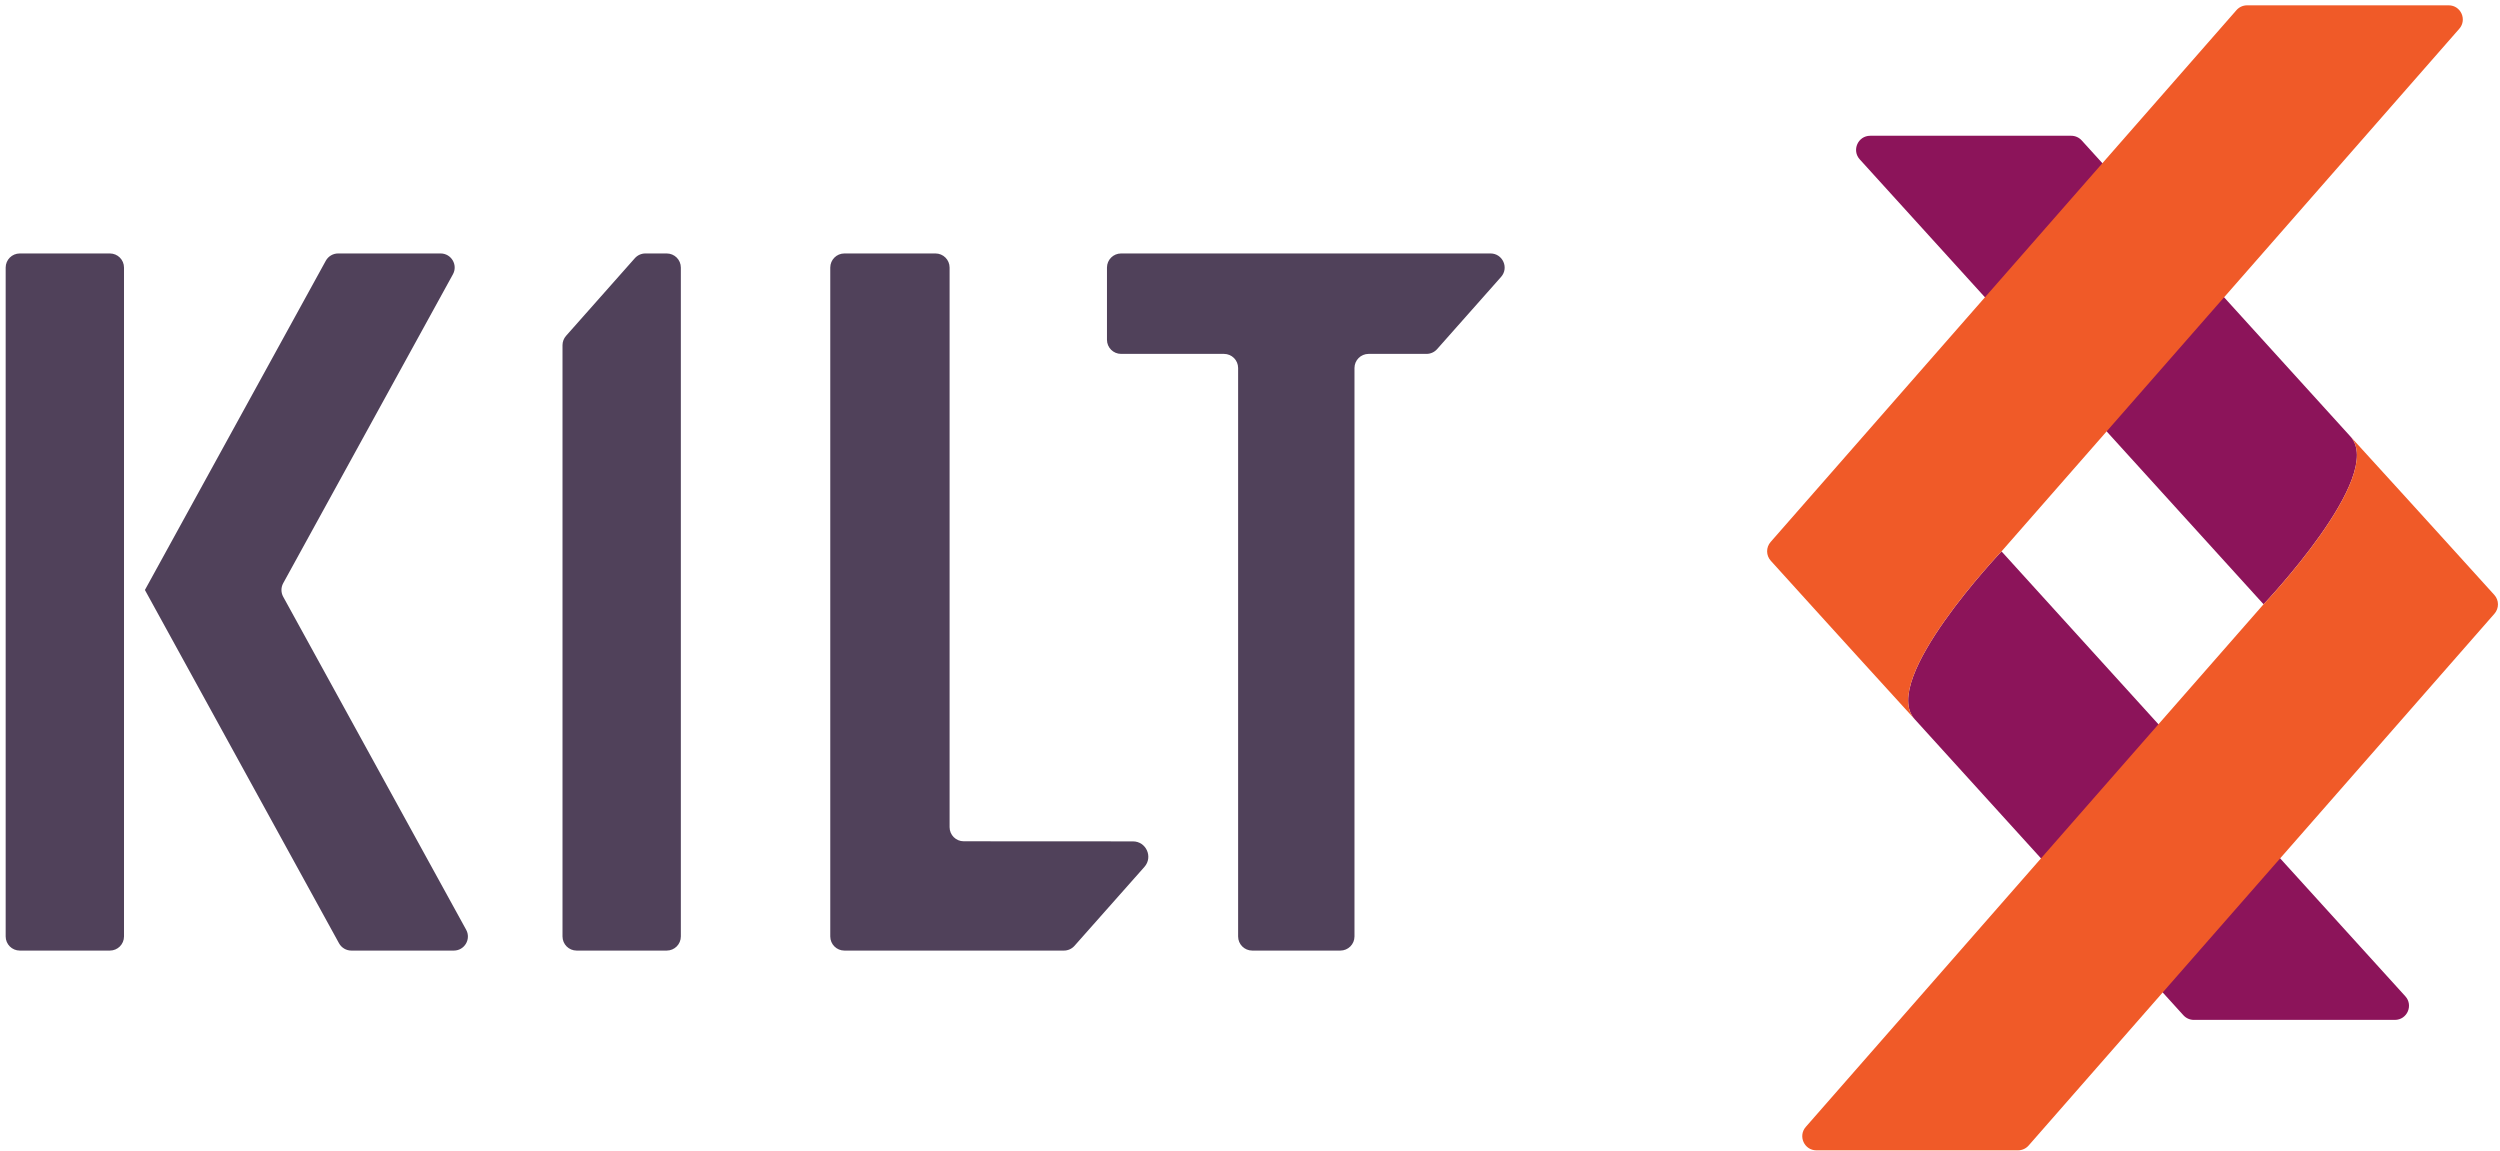
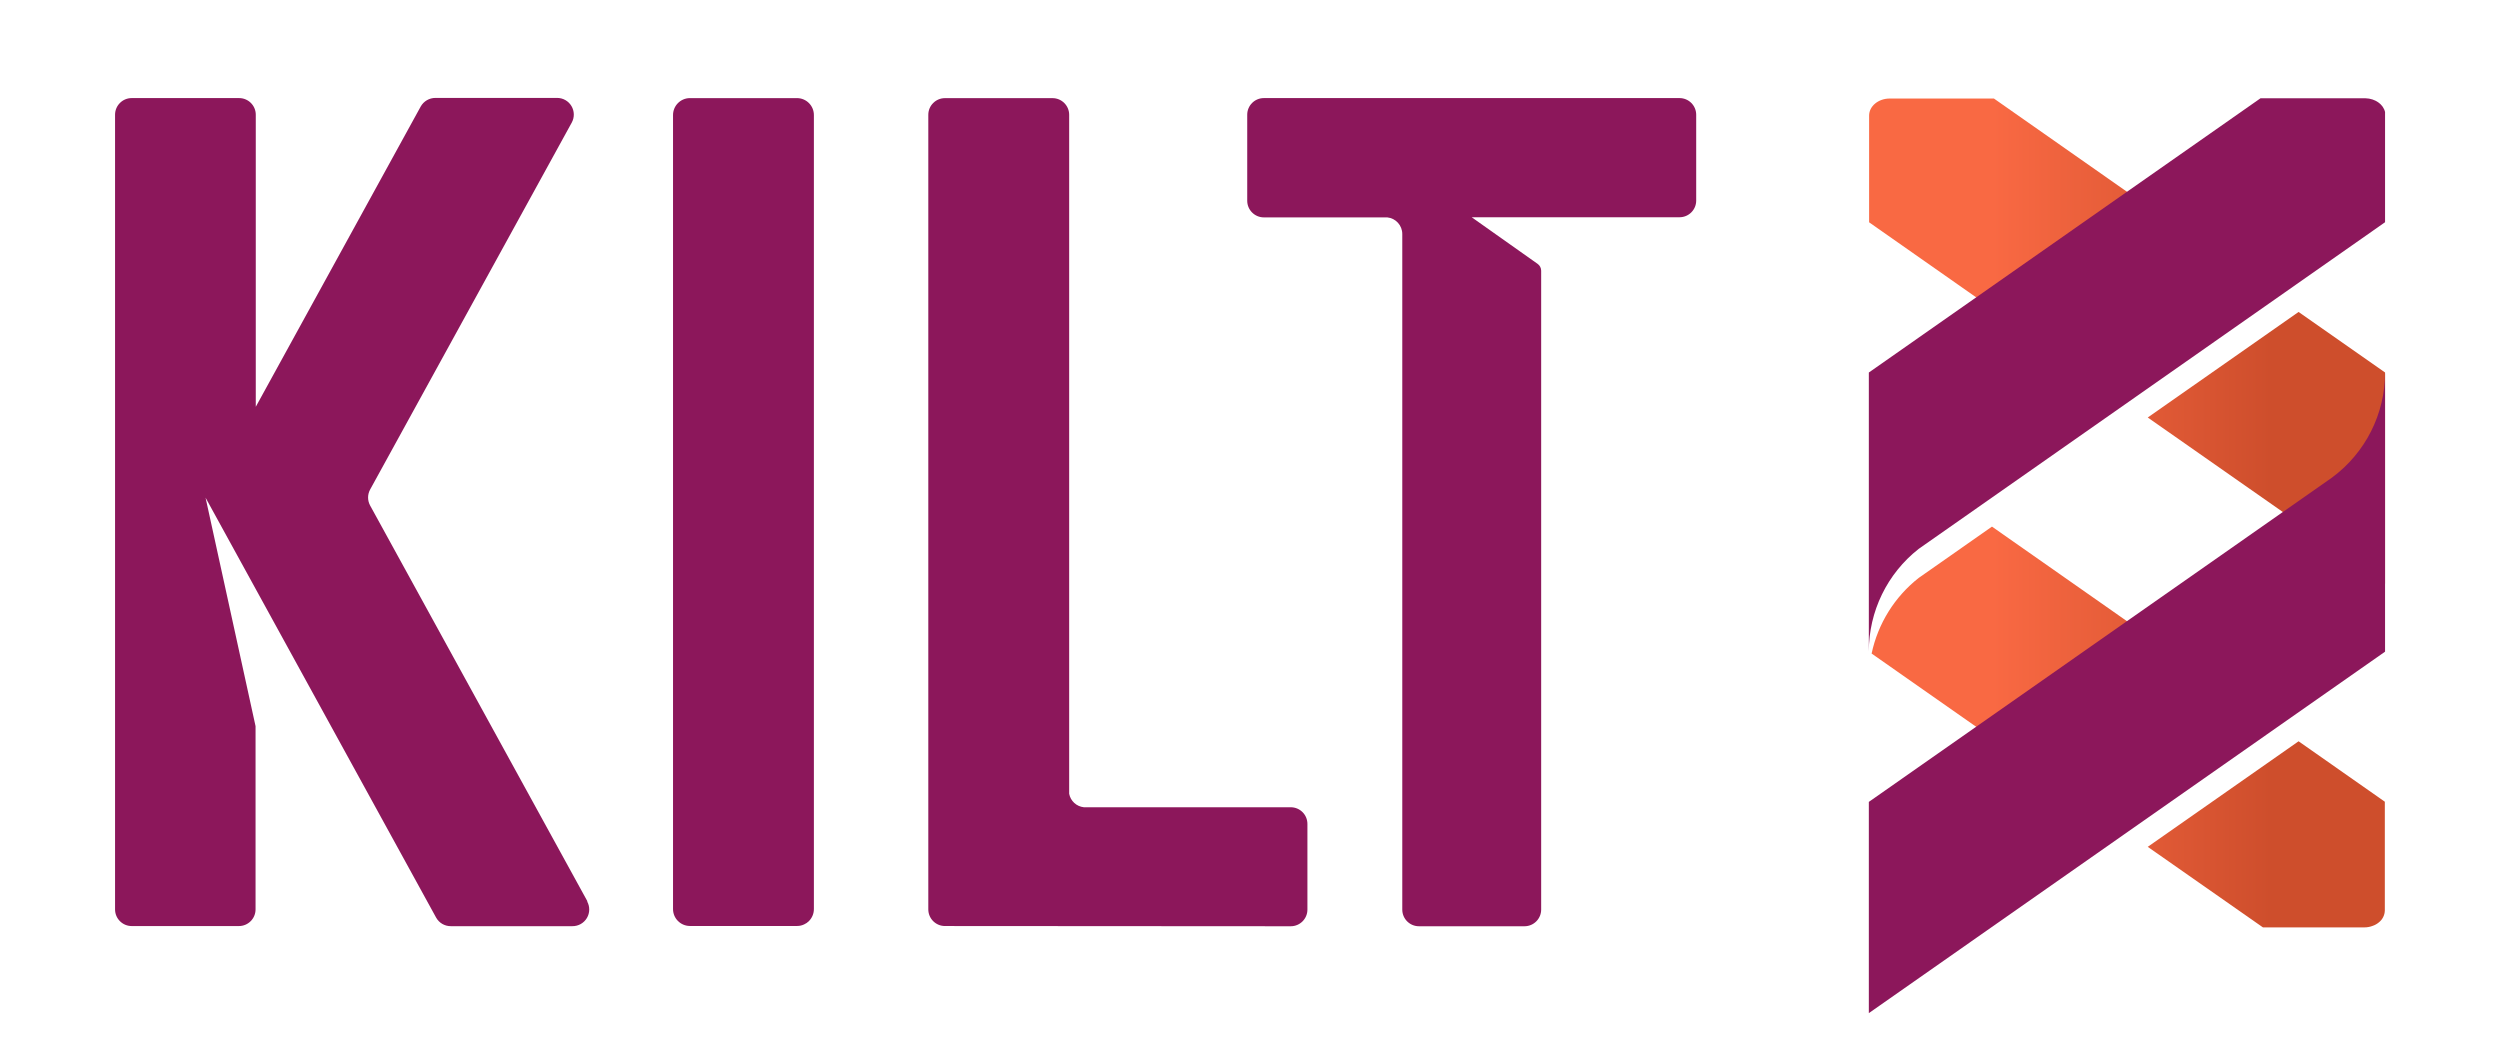
- <svg xmlns="http://www.w3.org/2000/svg" width="352px" height="162px" viewBox="0 0 352 162" version="1.1">
-   <g id="Page-1" stroke="none" stroke-width="1" fill="none" fill-rule="evenodd">
-     <g id="180817_KILT_Übersicht-Bilder-Icons" transform="translate(-75, -166)">
-       <g id="Logo/Kilt" transform="translate(75, 166)">
-         <path d="M281.815,77.636 C281.815,77.636 264.564,95.755 269.589,101.266 L307.423,142.949 C307.799,143.364 308.335,143.601 308.895,143.601 L337.197,143.601 C338.922,143.601 339.829,141.553 338.669,140.275 L281.815,77.636 Z" id="Fill-6" fill="#8C145A" />
-         <path d="M318.709,85.081 C318.709,85.081 335.96,66.962 330.935,61.452 L293.101,19.768 C292.724,19.353 292.189,19.116 291.629,19.116 L263.327,19.116 C261.602,19.116 260.695,21.164 261.855,22.442 L318.709,85.081 Z" id="Fill-8" fill="#8C145A" />
-         <path d="M318.709,85.081 C318.709,85.081 335.96,66.962 330.935,61.452 C343.31,75.018 348.971,81.321 351.196,83.76 C351.878,84.508 351.886,85.646 351.22,86.407 L285.63,161.289 C285.253,161.72 284.708,161.968 284.135,161.968 L255.751,161.968 C254.042,161.968 253.129,159.954 254.255,158.668 L318.709,85.081 Z" id="Fill-10" fill="#F05A28" />
-         <path d="M281.815,77.636 C281.815,77.636 264.564,95.755 269.589,101.266 C257.214,87.7 251.553,81.397 249.328,78.957 C248.646,78.209 248.638,77.071 249.304,76.31 L314.894,1.428 C315.271,0.997 315.816,0.75 316.389,0.75 L344.773,0.75 C346.482,0.75 347.395,2.763 346.268,4.049 L281.815,77.636 Z" id="Fill-12" fill="#F05A28" />
-         <path d="M15.47,35.687 L2.788,35.687 C1.689,35.687 0.798,36.576 0.798,37.673 L0.798,131.855 C0.798,132.952 1.689,133.842 2.788,133.842 L15.47,133.842 C16.569,133.842 17.46,132.952 17.46,131.855 L17.46,37.673 C17.46,36.576 16.569,35.687 15.47,35.687 Z M39.874,84.023 C39.548,83.429 39.548,82.71 39.874,82.117 L63.773,38.62 C64.498,37.3 63.541,35.687 62.034,35.687 L47.61,35.687 C46.886,35.687 46.22,36.081 45.871,36.715 L20.406,83.065 L20.415,83.07 L20.406,83.075 L47.734,132.814 C48.082,133.447 48.748,133.842 49.473,133.842 L63.896,133.842 C65.404,133.842 66.36,132.229 65.635,130.909 L39.874,84.023 Z M159.517,118.466 L135.692,118.453 C134.593,118.453 133.703,117.564 133.703,116.467 L133.703,37.673 C133.703,36.576 132.812,35.687 131.714,35.687 L118.891,35.687 C117.793,35.687 116.902,36.576 116.902,37.673 L116.902,131.856 C116.902,132.952 117.793,133.842 118.891,133.842 L149.799,133.842 C150.369,133.842 150.911,133.598 151.288,133.172 L161.137,122.057 C162.372,120.663 161.381,118.466 159.517,118.466 Z M209.863,35.687 L157.85,35.687 C156.751,35.687 155.861,36.576 155.861,37.673 L155.861,47.842 C155.861,48.939 156.751,49.828 157.85,49.828 L172.338,49.828 C173.436,49.828 174.327,50.717 174.327,51.814 L174.327,131.855 C174.327,132.952 175.217,133.842 176.316,133.842 L188.721,133.842 C189.82,133.842 190.711,132.952 190.711,131.855 L190.711,51.814 C190.711,50.717 191.601,49.828 192.7,49.828 L200.854,49.828 C201.423,49.828 201.965,49.584 202.343,49.158 L211.352,38.989 C212.489,37.708 211.577,35.687 209.863,35.687 Z M95.863,37.673 L95.863,131.855 C95.863,132.952 94.972,133.842 93.873,133.842 L81.191,133.842 C80.092,133.842 79.201,132.952 79.201,131.855 L79.201,48.603 C79.201,48.118 79.379,47.65 79.701,47.286 L89.384,36.357 C89.762,35.931 90.304,35.687 90.874,35.687 L93.873,35.687 C94.972,35.687 95.863,36.576 95.863,37.673 Z" id="Fill-14" fill="#50415A" />
-       </g>
-     </g>
-   </g>
+ <svg xmlns="http://www.w3.org/2000/svg" id="b4643af5-f808-4275-bccf-21dd66cdc016" data-name="Ebene 1" viewBox="0 0 900 380">
+   <defs>
+     <style>.f4da75b1-5569-4c54-8c74-3314b7d32c88{fill:url(#f24620ef-bb43-4b2c-80b8-45d71029ce0e);}.b5e12273-2c56-48b5-9c9d-313bb2333024{fill:#8c175b;}</style>
+     <linearGradient id="f24620ef-bb43-4b2c-80b8-45d71029ce0e" x1="672.84" y1="184.7" x2="858.62" y2="184.7" gradientUnits="userSpaceOnUse">
+       <stop offset="0.24" stop-color="#f96943" />
+       <stop offset="0.78" stop-color="#ce4e2c" />
+     </linearGradient>
+   </defs>
+   <path class="f4da75b1-5569-4c54-8c74-3314b7d32c88" d="M773.18,74.27l-54.3,38-46-32.24V41.61c0-3.39,3.33-6.14,7.42-6.14h37.51Zm85.44,59.82L827.49,112.3l-54.3,38,48.6,34,36.83,25.79ZM717.11,189.58l-26.39,18.48a47.11,47.11,0,0,0-16.94,27.22l45.1,31.58,54.3-38Zm110.38,77.28-54.3,38,41.47,29h36.48a8.26,8.26,0,0,0,3.1-.58,6.87,6.87,0,0,0,2.12-1.2l0,0a5.62,5.62,0,0,0,2.18-4.34V288.62Z" />
+   <path class="b5e12273-2c56-48b5-9c9d-313bb2333024" d="M839.58,171.88l-.09.07L672.78,288.68v76.05L858.62,234.6V134.09A47,47,0,0,1,839.58,171.88Z" />
+   <path class="b5e12273-2c56-48b5-9c9d-313bb2333024" d="M858.62,40.33V80L690.72,197.6a46.93,46.93,0,0,0-17.94,36.92V134.11l141-98.73h37.8C855.09,35.47,858,37.57,858.62,40.33Z" />
+   <path class="b5e12273-2c56-48b5-9c9d-313bb2333024" d="M293,41.47V327.23a6.11,6.11,0,0,1-1.77,4.34l0,0a5.44,5.44,0,0,1-1.72,1.2,5.67,5.67,0,0,1-2.53.58H248.29a6.09,6.09,0,0,1-6-6.14V41.47a6.1,6.1,0,0,1,6-6.15h38.62A6.09,6.09,0,0,1,293,41.47Z" />
+   <path class="b5e12273-2c56-48b5-9c9d-313bb2333024" d="M610.63,41.31v30.9a6,6,0,0,1-6,6l-74.82,0L553.55,95a3,3,0,0,1,1.27,2.45v230a6,6,0,0,1-6,6h-38a6,6,0,0,1-6-6V84.26a6,6,0,0,0-5.4-6l-.36,0H455a6,6,0,0,1-6-6V41.31a6,6,0,0,1,6-6H604.59A6,6,0,0,1,610.63,41.31Z" />
+   <path class="b5e12273-2c56-48b5-9c9d-313bb2333024" d="M464.67,290.61H390.55l-.36,0a6,6,0,0,1-5.29-4.85l0-244.43a6,6,0,0,0-6-6H340.19a6,6,0,0,0-6,6V327.37a6,6,0,0,0,6,6l124.48.08a6,6,0,0,0,6-6v-30.8A6,6,0,0,0,464.67,290.61Z" />
+   <path class="b5e12273-2c56-48b5-9c9d-313bb2333024" d="M211.49,324.51,133.25,182a6,6,0,0,1,0-5.78l72.6-132.12a6,6,0,0,0-5.29-8.85H156.75a6.06,6.06,0,0,0-5.29,3.09L92.08,146.45V41.31a6,6,0,0,0-6-6H47.42a6,6,0,0,0-6,6V327.38a6,6,0,0,0,6,6H86a6,6,0,0,0,6-6V261.43l-18-82.27,83,151.17a6,6,0,0,0,5.28,3.09h43.81a6,6,0,0,0,5.28-8.91Z" />
</svg>
